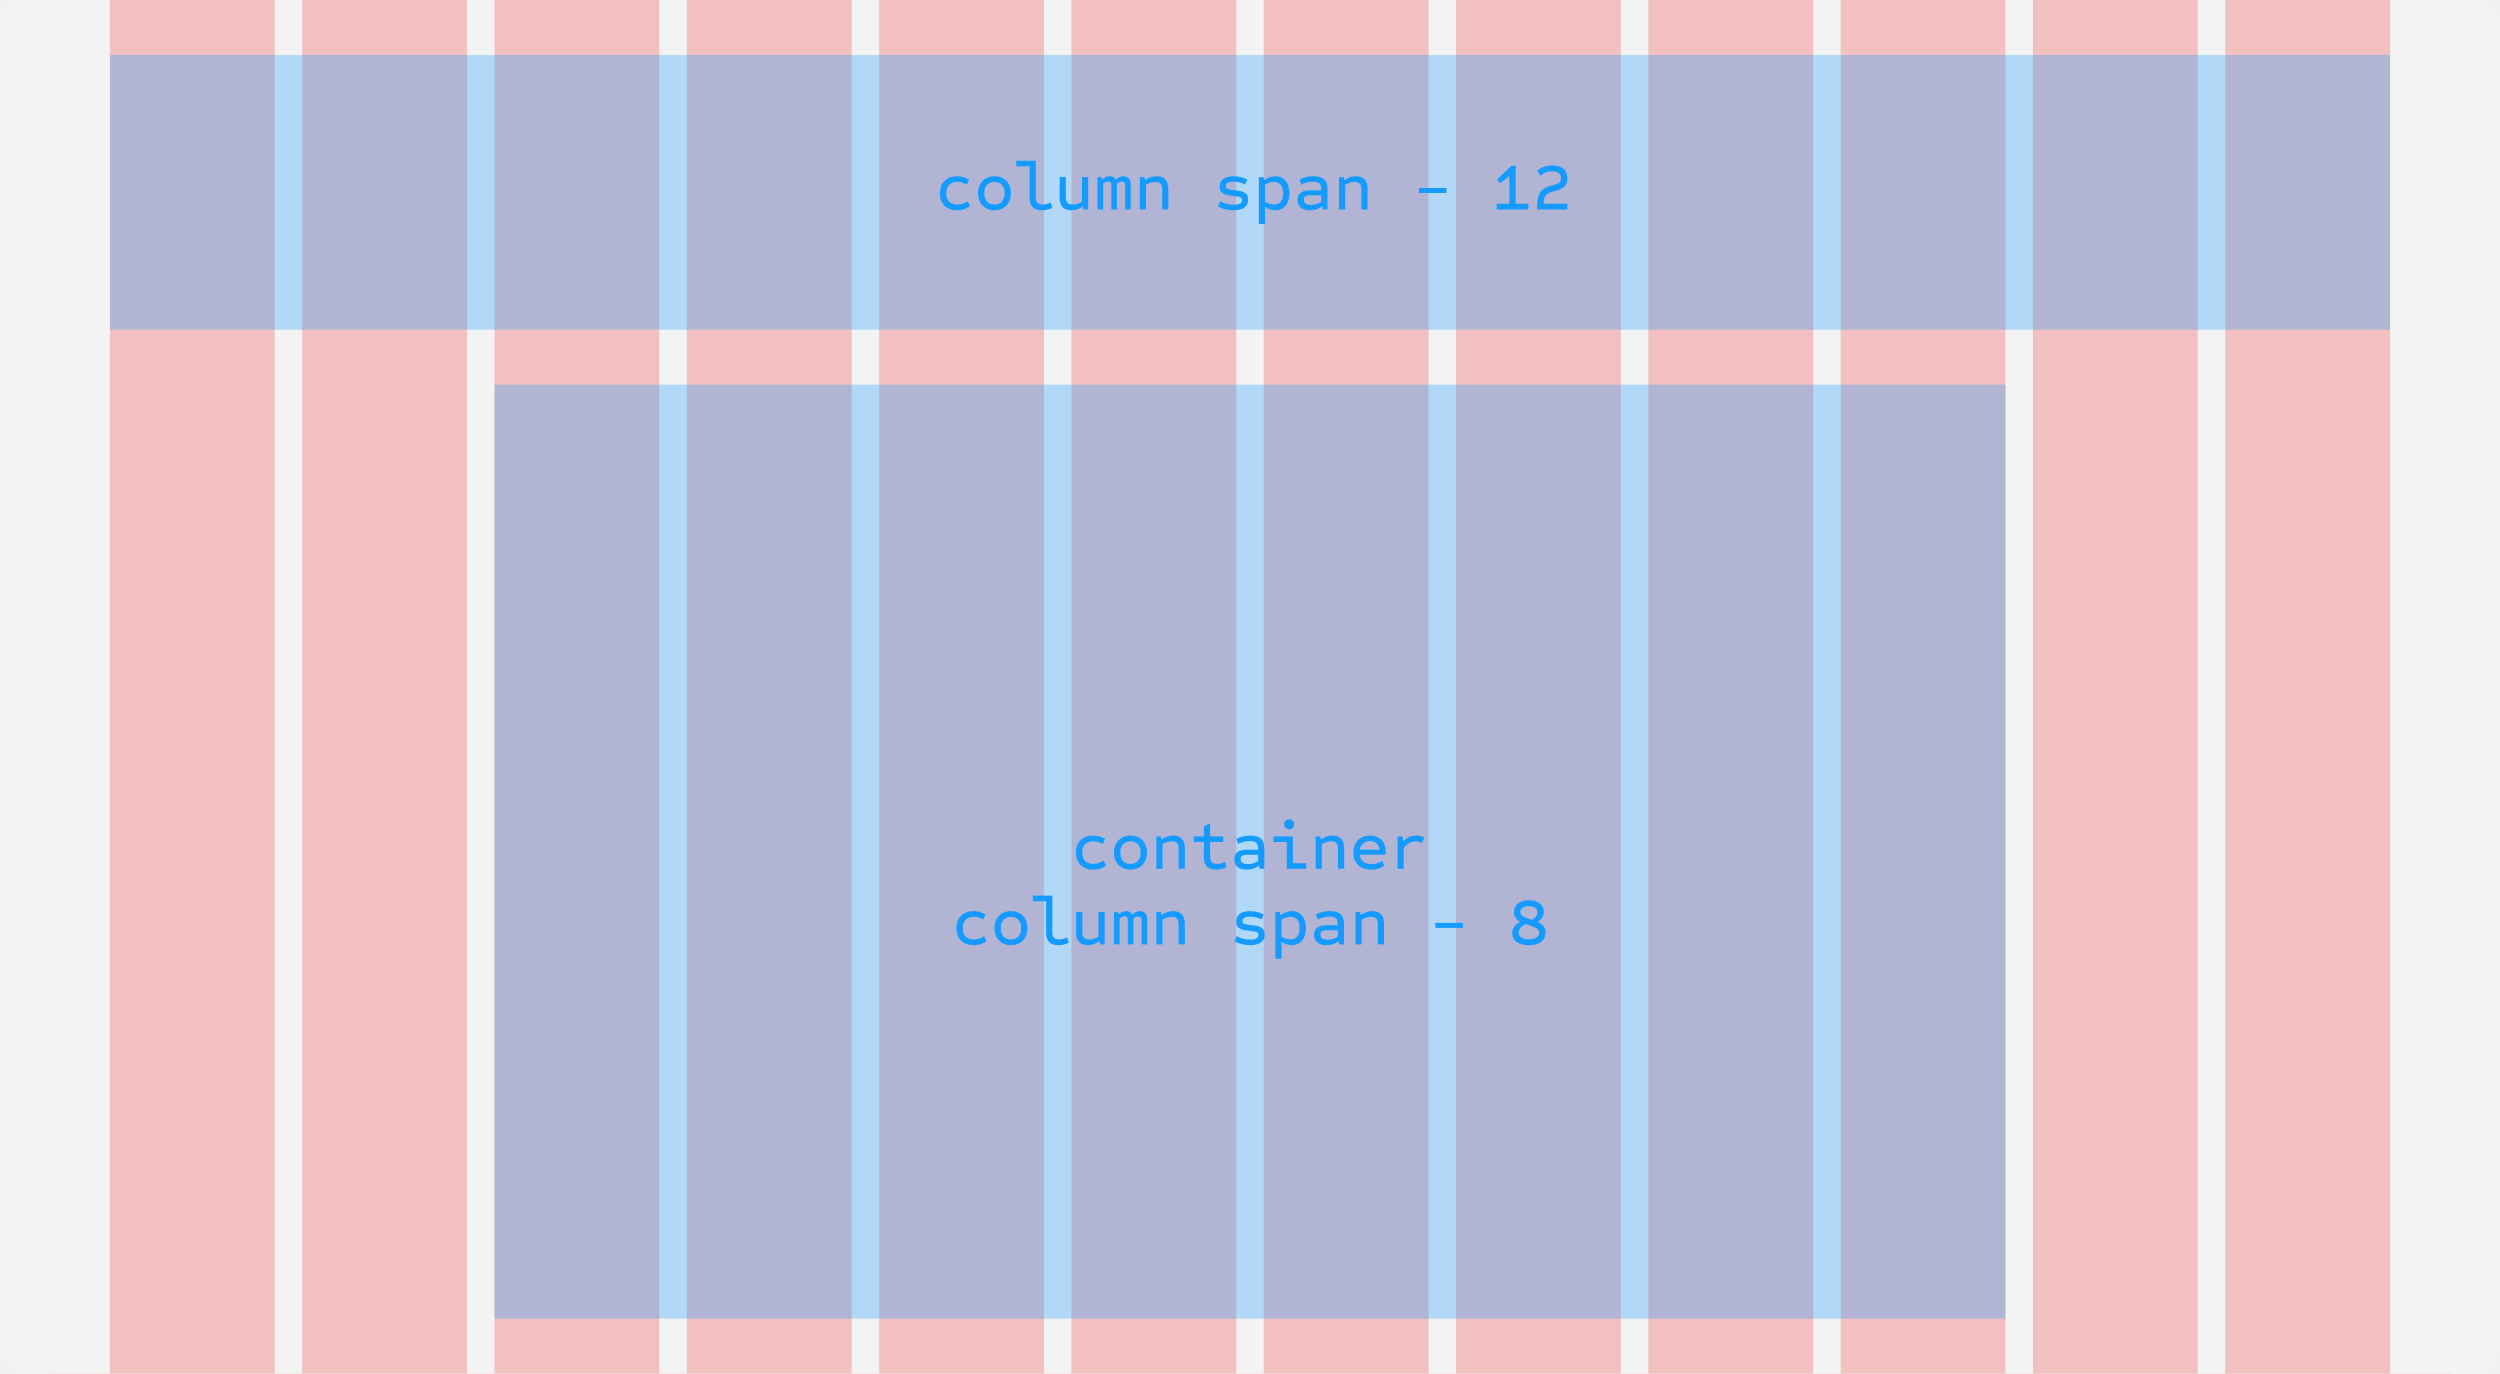
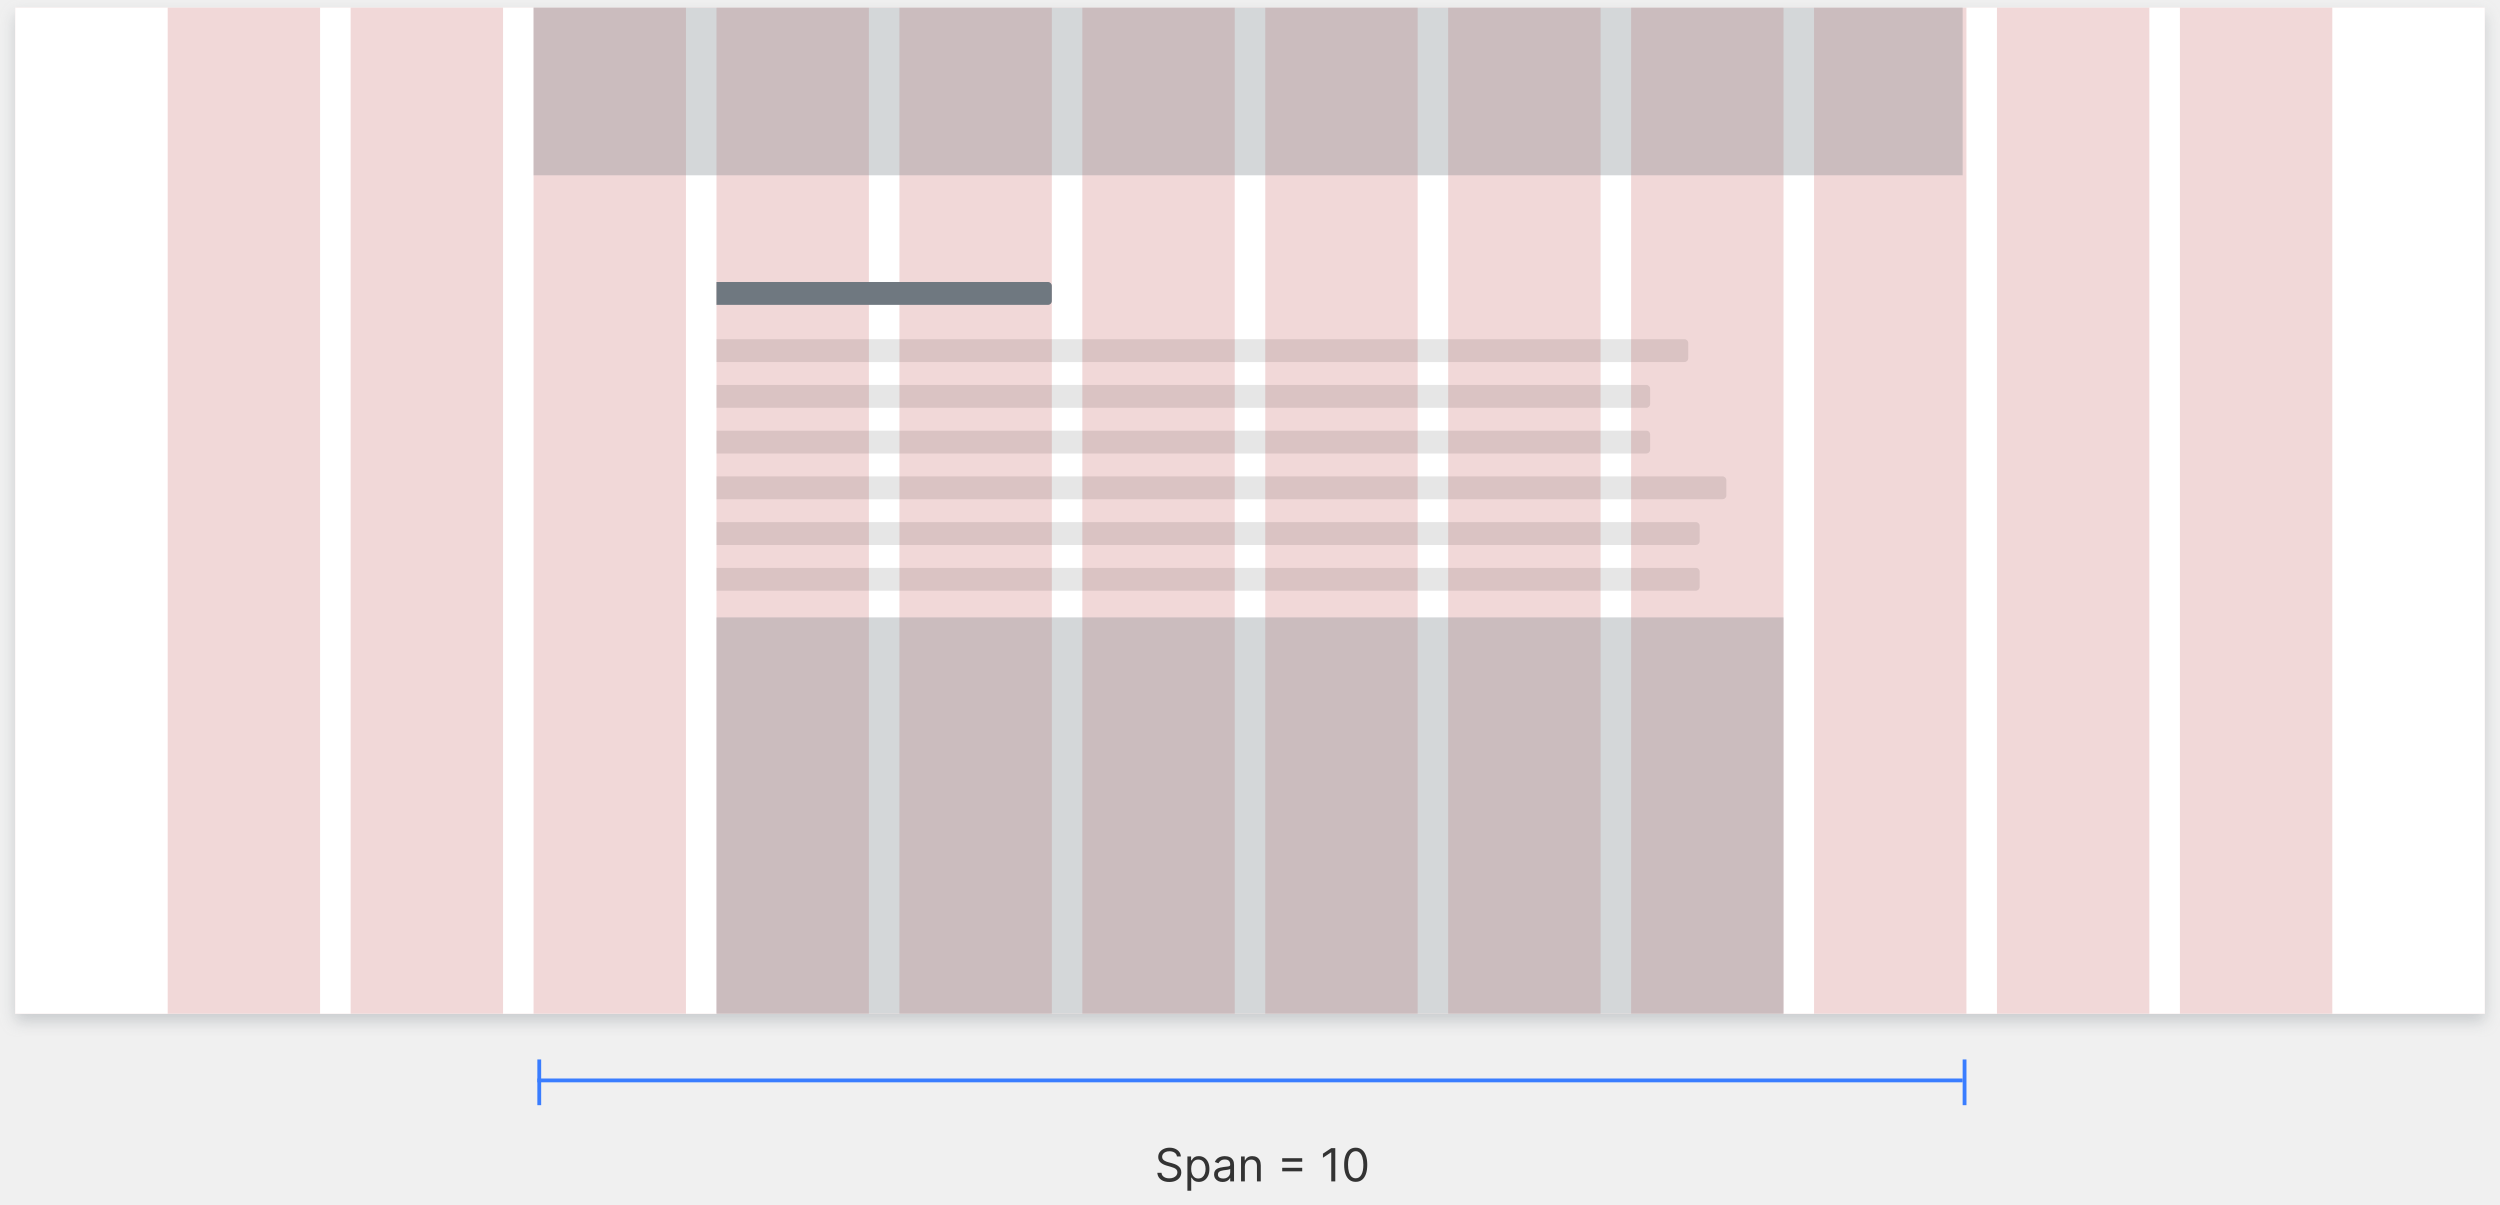
- <svg xmlns="http://www.w3.org/2000/svg" width="364" height="200" viewBox="0 0 364 200" fill="none">
-   <path d="M0 8C0 3.582 3.582 0 8 0H356C360.418 0 364 3.582 364 8V192C364 196.418 360.418 200 356 200H8C3.582 200 0 196.418 0 192V8Z" fill="#FF0000" fill-opacity="0.2" />
-   <path d="M0 4C0 1.791 1.791 0 4 0H16V200H4C1.791 200 0 198.209 0 196V4Z" fill="#F2F2F2" />
-   <rect opacity="0.1" width="16" height="200" fill="white" />
-   <rect width="4" height="200" transform="translate(40)" fill="#F2F2F2" />
-   <rect opacity="0.1" x="40" width="4" height="200" fill="white" />
-   <rect width="4" height="200" transform="translate(68)" fill="#F2F2F2" />
-   <rect opacity="0.1" x="68" width="4" height="200" fill="white" />
-   <rect width="4" height="200" transform="translate(96)" fill="#F2F2F2" />
-   <rect opacity="0.1" x="96" width="4" height="200" fill="white" />
-   <rect width="4" height="200" transform="translate(124)" fill="#F2F2F2" />
-   <rect opacity="0.1" x="124" width="4" height="200" fill="white" />
-   <rect width="4" height="200" transform="translate(152)" fill="#F2F2F2" />
-   <rect opacity="0.1" x="152" width="4" height="200" fill="white" />
-   <rect width="4" height="200" transform="translate(180)" fill="#F2F2F2" />
-   <rect opacity="0.1" x="180" width="4" height="200" fill="white" />
-   <rect width="4" height="200" transform="translate(208)" fill="#F2F2F2" />
-   <rect opacity="0.1" x="208" width="4" height="200" fill="white" />
-   <rect width="4" height="200" transform="translate(236)" fill="#F2F2F2" />
-   <rect opacity="0.1" x="236" width="4" height="200" fill="white" />
-   <rect width="4" height="200" transform="translate(264)" fill="#F2F2F2" />
-   <rect opacity="0.1" x="264" width="4" height="200" fill="white" />
-   <rect width="4" height="200" transform="translate(292)" fill="#F2F2F2" />
-   <rect opacity="0.1" x="292" width="4" height="200" fill="white" />
-   <rect width="4" height="200" transform="translate(320)" fill="#F2F2F2" />
-   <rect opacity="0.1" x="320" width="4" height="200" fill="white" />
-   <path d="M348 0H360C362.209 0 364 1.791 364 4V196C364 198.209 362.209 200 360 200H348V0Z" fill="#F2F2F2" />
-   <rect opacity="0.1" x="348" width="16" height="200" fill="white" />
-   <rect opacity="0.3" x="16" y="8" width="332" height="40" fill="#159BFF" />
-   <path d="M139.384 30.62C138.604 30.62 137.987 30.4 137.534 29.96C137.08 29.513 136.854 28.907 136.854 28.14C136.854 27.373 137.08 26.77 137.534 26.33C137.987 25.883 138.604 25.66 139.384 25.66C140.004 25.66 140.574 25.823 141.094 26.15L140.764 26.89C140.53 26.75 140.304 26.65 140.084 26.59C139.864 26.523 139.634 26.49 139.394 26.49C138.874 26.49 138.474 26.633 138.194 26.92C137.914 27.2 137.774 27.607 137.774 28.14C137.774 28.673 137.914 29.08 138.194 29.36C138.474 29.64 138.874 29.78 139.394 29.78C139.887 29.78 140.387 29.623 140.894 29.31L141.244 30.03C140.69 30.423 140.07 30.62 139.384 30.62ZM144.795 30.62C144.315 30.62 143.895 30.517 143.535 30.31C143.175 30.103 142.895 29.813 142.695 29.44C142.495 29.067 142.395 28.633 142.395 28.14C142.395 27.647 142.495 27.213 142.695 26.84C142.895 26.467 143.175 26.177 143.535 25.97C143.895 25.763 144.315 25.66 144.795 25.66C145.275 25.66 145.695 25.763 146.055 25.97C146.415 26.177 146.695 26.467 146.895 26.84C147.095 27.213 147.195 27.647 147.195 28.14C147.195 28.633 147.095 29.067 146.895 29.44C146.695 29.813 146.415 30.103 146.055 30.31C145.695 30.517 145.275 30.62 144.795 30.62ZM144.795 29.78C145.255 29.78 145.615 29.637 145.875 29.35C146.141 29.057 146.275 28.653 146.275 28.14C146.275 27.627 146.141 27.223 145.875 26.93C145.615 26.637 145.255 26.49 144.795 26.49C144.335 26.49 143.971 26.637 143.705 26.93C143.445 27.223 143.315 27.627 143.315 28.14C143.315 28.653 143.445 29.057 143.705 29.35C143.971 29.637 144.335 29.78 144.795 29.78ZM151.695 30.62C150.509 30.62 149.915 30.023 149.915 28.83V24.22H147.975V23.4H150.815V28.69C150.815 29.077 150.892 29.357 151.045 29.53C151.199 29.697 151.452 29.78 151.805 29.78C152.219 29.78 152.609 29.677 152.975 29.47L153.215 30.25C152.762 30.497 152.255 30.62 151.695 30.62ZM155.986 30.62C155.433 30.62 155.009 30.47 154.716 30.17C154.429 29.863 154.286 29.417 154.286 28.83V25.78H155.186V28.69C155.186 29.077 155.263 29.357 155.416 29.53C155.576 29.697 155.833 29.78 156.186 29.78C156.659 29.78 157.109 29.64 157.536 29.36V25.78H158.436V30.5H157.766L157.676 30.04C157.163 30.427 156.599 30.62 155.986 30.62ZM159.797 30.5V25.78H160.367L160.447 26.15C160.794 25.823 161.17 25.66 161.577 25.66C161.997 25.66 162.294 25.823 162.467 26.15C162.807 25.823 163.177 25.66 163.577 25.66C163.904 25.66 164.16 25.763 164.347 25.97C164.534 26.17 164.627 26.45 164.627 26.81V30.5H163.807V26.91C163.807 26.59 163.657 26.43 163.357 26.43C163.09 26.43 162.847 26.537 162.627 26.75V30.5H161.807V26.91C161.807 26.59 161.654 26.43 161.347 26.43C161.08 26.43 160.837 26.537 160.617 26.75V30.5H159.797ZM165.958 30.5V25.78H166.628L166.718 26.24C167.231 25.853 167.794 25.66 168.408 25.66C168.961 25.66 169.381 25.813 169.668 26.12C169.961 26.42 170.108 26.863 170.108 27.45V30.5H169.208V27.59C169.208 27.197 169.128 26.917 168.968 26.75C168.814 26.577 168.561 26.49 168.208 26.49C167.734 26.49 167.284 26.633 166.858 26.92V30.5H165.958ZM179.579 30.62C178.726 30.62 177.979 30.427 177.339 30.04L177.689 29.3C178.249 29.64 178.889 29.81 179.609 29.81C180.423 29.81 180.829 29.59 180.829 29.15C180.829 28.977 180.779 28.853 180.679 28.78C180.579 28.7 180.399 28.643 180.139 28.61L179.019 28.46C178.519 28.393 178.153 28.26 177.919 28.06C177.693 27.853 177.579 27.553 177.579 27.16C177.579 26.68 177.753 26.31 178.099 26.05C178.453 25.79 178.953 25.66 179.599 25.66C180.319 25.66 180.989 25.82 181.609 26.14L181.299 26.88C180.786 26.6 180.213 26.46 179.579 26.46C178.853 26.46 178.489 26.67 178.489 27.09C178.489 27.257 178.539 27.38 178.639 27.46C178.739 27.533 178.919 27.587 179.179 27.62L180.299 27.76C180.799 27.827 181.163 27.963 181.389 28.17C181.623 28.377 181.739 28.68 181.739 29.08C181.739 29.573 181.553 29.953 181.179 30.22C180.806 30.487 180.273 30.62 179.579 30.62ZM183.29 32.6V25.78H183.96L184.05 26.24C184.577 25.853 185.123 25.66 185.69 25.66C186.317 25.66 186.817 25.883 187.19 26.33C187.563 26.777 187.75 27.38 187.75 28.14C187.75 28.9 187.563 29.503 187.19 29.95C186.817 30.397 186.317 30.62 185.69 30.62C185.17 30.62 184.67 30.457 184.19 30.13V32.6H183.29ZM185.5 29.78C185.927 29.78 186.253 29.637 186.48 29.35C186.713 29.063 186.83 28.66 186.83 28.14C186.83 27.613 186.713 27.207 186.48 26.92C186.253 26.633 185.927 26.49 185.5 26.49C185.047 26.49 184.61 26.633 184.19 26.92V29.36C184.61 29.64 185.047 29.78 185.5 29.78ZM190.731 30.62C190.157 30.62 189.711 30.487 189.391 30.22C189.077 29.953 188.921 29.583 188.921 29.11C188.921 28.657 189.071 28.31 189.371 28.07C189.671 27.83 190.114 27.71 190.701 27.71H192.381V27.56C192.381 27.167 192.287 26.887 192.101 26.72C191.914 26.547 191.597 26.46 191.151 26.46C190.544 26.46 189.987 26.6 189.481 26.88L189.201 26.13C189.794 25.817 190.467 25.66 191.221 25.66C191.934 25.66 192.454 25.807 192.781 26.1C193.114 26.387 193.281 26.84 193.281 27.46V30.5H192.611L192.511 30.04C191.991 30.427 191.397 30.62 190.731 30.62ZM190.891 29.81C191.451 29.81 191.947 29.663 192.381 29.37V28.45H190.731C190.137 28.45 189.841 28.663 189.841 29.09C189.841 29.57 190.191 29.81 190.891 29.81ZM194.962 30.5V25.78H195.632L195.722 26.24C196.235 25.853 196.798 25.66 197.412 25.66C197.965 25.66 198.385 25.813 198.672 26.12C198.965 26.42 199.112 26.863 199.112 27.45V30.5H198.212V27.59C198.212 27.197 198.132 26.917 197.972 26.75C197.818 26.577 197.565 26.49 197.212 26.49C196.738 26.49 196.288 26.633 195.862 26.92V30.5H194.962ZM206.603 28.1V27.37H210.603V28.1H206.603ZM217.915 30.5V29.66H219.765V25.64L218.405 26.69L217.985 26.12L220.055 24.14H220.685V29.66H222.535V30.5H217.915ZM223.815 30.5V29.79C223.815 29.017 223.959 28.42 224.245 28C224.532 27.573 225.005 27.267 225.665 27.08L226.455 26.85C226.722 26.777 226.925 26.673 227.065 26.54C227.205 26.407 227.275 26.207 227.275 25.94C227.275 25.607 227.165 25.357 226.945 25.19C226.725 25.023 226.409 24.94 225.995 24.94C225.355 24.94 224.789 25.16 224.295 25.6L223.815 24.87C224.142 24.597 224.479 24.397 224.825 24.27C225.172 24.143 225.559 24.08 225.985 24.08C226.692 24.08 227.239 24.243 227.625 24.57C228.012 24.897 228.205 25.363 228.205 25.97C228.205 26.43 228.085 26.8 227.845 27.08C227.605 27.36 227.225 27.573 226.705 27.72L225.915 27.95C225.635 28.03 225.412 28.133 225.245 28.26C225.079 28.387 224.955 28.563 224.875 28.79C224.802 29.01 224.759 29.3 224.745 29.66H228.205V30.5H223.815Z" fill="#159BFF" />
-   <rect opacity="0.3" x="72" y="56" width="220" height="136" fill="#159BFF" />
-   <path d="M159.186 126.62C158.406 126.62 157.79 126.4 157.336 125.96C156.883 125.513 156.656 124.907 156.656 124.14C156.656 123.373 156.883 122.77 157.336 122.33C157.79 121.883 158.406 121.66 159.186 121.66C159.806 121.66 160.376 121.823 160.896 122.15L160.566 122.89C160.333 122.75 160.106 122.65 159.886 122.59C159.666 122.523 159.436 122.49 159.196 122.49C158.676 122.49 158.276 122.633 157.996 122.92C157.716 123.2 157.576 123.607 157.576 124.14C157.576 124.673 157.716 125.08 157.996 125.36C158.276 125.64 158.676 125.78 159.196 125.78C159.69 125.78 160.19 125.623 160.696 125.31L161.046 126.03C160.493 126.423 159.873 126.62 159.186 126.62ZM164.597 126.62C164.117 126.62 163.697 126.517 163.337 126.31C162.977 126.103 162.697 125.813 162.497 125.44C162.297 125.067 162.197 124.633 162.197 124.14C162.197 123.647 162.297 123.213 162.497 122.84C162.697 122.467 162.977 122.177 163.337 121.97C163.697 121.763 164.117 121.66 164.597 121.66C165.077 121.66 165.497 121.763 165.857 121.97C166.217 122.177 166.497 122.467 166.697 122.84C166.897 123.213 166.997 123.647 166.997 124.14C166.997 124.633 166.897 125.067 166.697 125.44C166.497 125.813 166.217 126.103 165.857 126.31C165.497 126.517 165.077 126.62 164.597 126.62ZM164.597 125.78C165.057 125.78 165.417 125.637 165.677 125.35C165.944 125.057 166.077 124.653 166.077 124.14C166.077 123.627 165.944 123.223 165.677 122.93C165.417 122.637 165.057 122.49 164.597 122.49C164.137 122.49 163.774 122.637 163.507 122.93C163.247 123.223 163.117 123.627 163.117 124.14C163.117 124.653 163.247 125.057 163.507 125.35C163.774 125.637 164.137 125.78 164.597 125.78ZM168.358 126.5V121.78H169.028L169.118 122.24C169.631 121.853 170.195 121.66 170.808 121.66C171.361 121.66 171.781 121.813 172.068 122.12C172.361 122.42 172.508 122.863 172.508 123.45V126.5H171.608V123.59C171.608 123.197 171.528 122.917 171.368 122.75C171.215 122.577 170.961 122.49 170.608 122.49C170.135 122.49 169.685 122.633 169.258 122.92V126.5H168.358ZM177.069 126.62C175.882 126.62 175.289 126.023 175.289 124.83V122.59H173.799V121.78H175.289V120.32L176.189 119.88V121.78H178.109V122.59H176.189V124.69C176.189 125.077 176.265 125.357 176.419 125.53C176.579 125.697 176.835 125.78 177.189 125.78C177.595 125.78 177.982 125.677 178.349 125.47L178.589 126.25C178.135 126.497 177.629 126.62 177.069 126.62ZM181.53 126.62C180.956 126.62 180.51 126.487 180.19 126.22C179.876 125.953 179.72 125.583 179.72 125.11C179.72 124.657 179.87 124.31 180.17 124.07C180.47 123.83 180.913 123.71 181.5 123.71H183.18V123.56C183.18 123.167 183.086 122.887 182.9 122.72C182.713 122.547 182.396 122.46 181.95 122.46C181.343 122.46 180.786 122.6 180.28 122.88L180 122.13C180.593 121.817 181.266 121.66 182.02 121.66C182.733 121.66 183.253 121.807 183.58 122.1C183.913 122.387 184.08 122.84 184.08 123.46V126.5H183.41L183.31 126.04C182.79 126.427 182.196 126.62 181.53 126.62ZM181.69 125.81C182.25 125.81 182.746 125.663 183.18 125.37V124.45H181.53C180.936 124.45 180.64 124.663 180.64 125.09C180.64 125.57 180.99 125.81 181.69 125.81ZM187.35 126.5V122.59H185.41V121.78H188.25V125.68H190.19V126.5H187.35ZM187.7 120.75C187.494 120.75 187.32 120.68 187.18 120.54C187.04 120.393 186.97 120.217 186.97 120.01C186.97 119.81 187.04 119.64 187.18 119.5C187.32 119.353 187.494 119.28 187.7 119.28C187.907 119.28 188.08 119.353 188.22 119.5C188.36 119.64 188.43 119.81 188.43 120.01C188.43 120.217 188.36 120.393 188.22 120.54C188.08 120.68 187.907 120.75 187.7 120.75ZM191.561 126.5V121.78H192.231L192.321 122.24C192.835 121.853 193.398 121.66 194.011 121.66C194.565 121.66 194.985 121.813 195.271 122.12C195.565 122.42 195.711 122.863 195.711 123.45V126.5H194.811V123.59C194.811 123.197 194.731 122.917 194.571 122.75C194.418 122.577 194.165 122.49 193.811 122.49C193.338 122.49 192.888 122.633 192.461 122.92V126.5H191.561ZM199.672 126.62C198.859 126.62 198.219 126.4 197.752 125.96C197.285 125.513 197.052 124.907 197.052 124.14C197.052 123.64 197.152 123.203 197.352 122.83C197.552 122.457 197.832 122.17 198.192 121.97C198.559 121.763 198.985 121.66 199.472 121.66C199.939 121.66 200.342 121.757 200.682 121.95C201.029 122.137 201.295 122.407 201.482 122.76C201.669 123.107 201.762 123.517 201.762 123.99C201.762 124.063 201.759 124.14 201.752 124.22C201.752 124.293 201.745 124.37 201.732 124.45H197.972C198.025 124.897 198.199 125.237 198.492 125.47C198.785 125.697 199.185 125.81 199.692 125.81C200.225 125.81 200.739 125.653 201.232 125.34L201.592 126.04C201.005 126.427 200.365 126.62 199.672 126.62ZM197.992 123.71H200.872C200.819 123.31 200.669 123.003 200.422 122.79C200.182 122.57 199.862 122.46 199.462 122.46C199.062 122.46 198.732 122.57 198.472 122.79C198.219 123.01 198.059 123.317 197.992 123.71ZM203.483 126.5V121.78H204.193L204.303 122.53C204.823 121.95 205.463 121.66 206.223 121.66C206.683 121.66 207.063 121.767 207.363 121.98L207.023 122.77C206.756 122.59 206.463 122.5 206.143 122.5C205.463 122.5 204.876 122.827 204.383 123.48V126.5H203.483ZM141.784 137.62C141.004 137.62 140.387 137.4 139.934 136.96C139.481 136.513 139.254 135.907 139.254 135.14C139.254 134.373 139.481 133.77 139.934 133.33C140.387 132.883 141.004 132.66 141.784 132.66C142.404 132.66 142.974 132.823 143.494 133.15L143.164 133.89C142.931 133.75 142.704 133.65 142.484 133.59C142.264 133.523 142.034 133.49 141.794 133.49C141.274 133.49 140.874 133.633 140.594 133.92C140.314 134.2 140.174 134.607 140.174 135.14C140.174 135.673 140.314 136.08 140.594 136.36C140.874 136.64 141.274 136.78 141.794 136.78C142.287 136.78 142.787 136.623 143.294 136.31L143.644 137.03C143.091 137.423 142.471 137.62 141.784 137.62ZM147.195 137.62C146.715 137.62 146.295 137.517 145.935 137.31C145.575 137.103 145.295 136.813 145.095 136.44C144.895 136.067 144.795 135.633 144.795 135.14C144.795 134.647 144.895 134.213 145.095 133.84C145.295 133.467 145.575 133.177 145.935 132.97C146.295 132.763 146.715 132.66 147.195 132.66C147.675 132.66 148.095 132.763 148.455 132.97C148.815 133.177 149.095 133.467 149.295 133.84C149.495 134.213 149.595 134.647 149.595 135.14C149.595 135.633 149.495 136.067 149.295 136.44C149.095 136.813 148.815 137.103 148.455 137.31C148.095 137.517 147.675 137.62 147.195 137.62ZM147.195 136.78C147.655 136.78 148.015 136.637 148.275 136.35C148.542 136.057 148.675 135.653 148.675 135.14C148.675 134.627 148.542 134.223 148.275 133.93C148.015 133.637 147.655 133.49 147.195 133.49C146.735 133.49 146.372 133.637 146.105 133.93C145.845 134.223 145.715 134.627 145.715 135.14C145.715 135.653 145.845 136.057 146.105 136.35C146.372 136.637 146.735 136.78 147.195 136.78ZM154.096 137.62C152.909 137.62 152.316 137.023 152.316 135.83V131.22H150.376V130.4H153.216V135.69C153.216 136.077 153.292 136.357 153.446 136.53C153.599 136.697 153.852 136.78 154.206 136.78C154.619 136.78 155.009 136.677 155.376 136.47L155.616 137.25C155.162 137.497 154.656 137.62 154.096 137.62ZM158.386 137.62C157.833 137.62 157.41 137.47 157.116 137.17C156.83 136.863 156.686 136.417 156.686 135.83V132.78H157.586V135.69C157.586 136.077 157.663 136.357 157.816 136.53C157.976 136.697 158.233 136.78 158.586 136.78C159.06 136.78 159.51 136.64 159.936 136.36V132.78H160.836V137.5H160.166L160.076 137.04C159.563 137.427 159 137.62 158.386 137.62ZM162.197 137.5V132.78H162.767L162.847 133.15C163.194 132.823 163.571 132.66 163.977 132.66C164.397 132.66 164.694 132.823 164.867 133.15C165.207 132.823 165.577 132.66 165.977 132.66C166.304 132.66 166.561 132.763 166.747 132.97C166.934 133.17 167.027 133.45 167.027 133.81V137.5H166.207V133.91C166.207 133.59 166.057 133.43 165.757 133.43C165.491 133.43 165.247 133.537 165.027 133.75V137.5H164.207V133.91C164.207 133.59 164.054 133.43 163.747 133.43C163.481 133.43 163.237 133.537 163.017 133.75V137.5H162.197ZM168.358 137.5V132.78H169.028L169.118 133.24C169.631 132.853 170.195 132.66 170.808 132.66C171.361 132.66 171.781 132.813 172.068 133.12C172.361 133.42 172.508 133.863 172.508 134.45V137.5H171.608V134.59C171.608 134.197 171.528 133.917 171.368 133.75C171.215 133.577 170.961 133.49 170.608 133.49C170.135 133.49 169.685 133.633 169.258 133.92V137.5H168.358ZM181.98 137.62C181.126 137.62 180.38 137.427 179.74 137.04L180.09 136.3C180.65 136.64 181.29 136.81 182.01 136.81C182.823 136.81 183.23 136.59 183.23 136.15C183.23 135.977 183.18 135.853 183.08 135.78C182.98 135.7 182.8 135.643 182.54 135.61L181.42 135.46C180.92 135.393 180.553 135.26 180.32 135.06C180.093 134.853 179.98 134.553 179.98 134.16C179.98 133.68 180.153 133.31 180.5 133.05C180.853 132.79 181.353 132.66 182 132.66C182.72 132.66 183.39 132.82 184.01 133.14L183.7 133.88C183.186 133.6 182.613 133.46 181.98 133.46C181.253 133.46 180.89 133.67 180.89 134.09C180.89 134.257 180.94 134.38 181.04 134.46C181.14 134.533 181.32 134.587 181.58 134.62L182.7 134.76C183.2 134.827 183.563 134.963 183.79 135.17C184.023 135.377 184.14 135.68 184.14 136.08C184.14 136.573 183.953 136.953 183.58 137.22C183.206 137.487 182.673 137.62 181.98 137.62ZM185.69 139.6V132.78H186.36L186.45 133.24C186.977 132.853 187.524 132.66 188.09 132.66C188.717 132.66 189.217 132.883 189.59 133.33C189.964 133.777 190.15 134.38 190.15 135.14C190.15 135.9 189.964 136.503 189.59 136.95C189.217 137.397 188.717 137.62 188.09 137.62C187.57 137.62 187.07 137.457 186.59 137.13V139.6H185.69ZM187.9 136.78C188.327 136.78 188.654 136.637 188.88 136.35C189.114 136.063 189.23 135.66 189.23 135.14C189.23 134.613 189.114 134.207 188.88 133.92C188.654 133.633 188.327 133.49 187.9 133.49C187.447 133.49 187.01 133.633 186.59 133.92V136.36C187.01 136.64 187.447 136.78 187.9 136.78ZM193.131 137.62C192.558 137.62 192.111 137.487 191.791 137.22C191.478 136.953 191.321 136.583 191.321 136.11C191.321 135.657 191.471 135.31 191.771 135.07C192.071 134.83 192.515 134.71 193.101 134.71H194.781V134.56C194.781 134.167 194.688 133.887 194.501 133.72C194.315 133.547 193.998 133.46 193.551 133.46C192.945 133.46 192.388 133.6 191.881 133.88L191.601 133.13C192.195 132.817 192.868 132.66 193.621 132.66C194.335 132.66 194.855 132.807 195.181 133.1C195.515 133.387 195.681 133.84 195.681 134.46V137.5H195.011L194.911 137.04C194.391 137.427 193.798 137.62 193.131 137.62ZM193.291 136.81C193.851 136.81 194.348 136.663 194.781 136.37V135.45H193.131C192.538 135.45 192.241 135.663 192.241 136.09C192.241 136.57 192.591 136.81 193.291 136.81ZM197.362 137.5V132.78H198.032L198.122 133.24C198.635 132.853 199.199 132.66 199.812 132.66C200.365 132.66 200.785 132.813 201.072 133.12C201.365 133.42 201.512 133.863 201.512 134.45V137.5H200.612V134.59C200.612 134.197 200.532 133.917 200.372 133.75C200.219 133.577 199.965 133.49 199.612 133.49C199.139 133.49 198.689 133.633 198.262 133.92V137.5H197.362ZM209.004 135.1V134.37H213.004V135.1H209.004ZM222.605 137.62C221.845 137.62 221.252 137.463 220.825 137.15C220.398 136.837 220.185 136.397 220.185 135.83C220.185 135.503 220.272 135.213 220.445 134.96C220.618 134.7 220.908 134.453 221.315 134.22V134.2C221.008 134.04 220.785 133.843 220.645 133.61C220.505 133.377 220.435 133.11 220.435 132.81C220.435 132.263 220.632 131.84 221.025 131.54C221.418 131.233 221.945 131.08 222.605 131.08C223.272 131.08 223.798 131.233 224.185 131.54C224.578 131.84 224.775 132.25 224.775 132.77C224.775 133.35 224.482 133.837 223.895 134.23V134.25C224.268 134.403 224.548 134.6 224.735 134.84C224.928 135.08 225.025 135.393 225.025 135.78C225.025 136.367 224.812 136.82 224.385 137.14C223.965 137.46 223.372 137.62 222.605 137.62ZM223.055 133.93C223.582 133.637 223.845 133.273 223.845 132.84C223.845 132.533 223.735 132.307 223.515 132.16C223.302 132.013 222.998 131.94 222.605 131.94C222.218 131.94 221.915 132.013 221.695 132.16C221.475 132.307 221.365 132.513 221.365 132.78C221.365 133.14 221.618 133.413 222.125 133.6L223.055 133.93ZM222.605 136.76C223.065 136.76 223.428 136.677 223.695 136.51C223.962 136.337 224.095 136.09 224.095 135.77C224.095 135.57 224.025 135.407 223.885 135.28C223.752 135.153 223.568 135.05 223.335 134.97L222.145 134.53C221.792 134.71 221.532 134.9 221.365 135.1C221.198 135.3 221.115 135.52 221.115 135.76C221.115 136.08 221.245 136.327 221.505 136.5C221.772 136.673 222.138 136.76 222.605 136.76Z" fill="#159BFF" />
+ <svg xmlns="http://www.w3.org/2000/svg" width="656" height="316" viewBox="0 0 656 316" fill="none">
+   <line x1="141.5" y1="278" x2="141.5" y2="290" stroke="#3A7DFF" />
+   <line x1="515" y1="283.5" x2="141" y2="283.5" stroke="#3A7DFF" />
+   <line x1="515.5" y1="278" x2="515.5" y2="290" stroke="#3A7DFF" />
+   <path d="M308.83 303.455C308.778 303.023 308.571 302.688 308.207 302.449C307.844 302.21 307.398 302.091 306.869 302.091C306.483 302.091 306.145 302.153 305.855 302.278C305.568 302.403 305.344 302.575 305.182 302.794C305.023 303.013 304.943 303.261 304.943 303.54C304.943 303.773 304.999 303.973 305.109 304.141C305.223 304.305 305.368 304.443 305.544 304.554C305.72 304.662 305.905 304.751 306.098 304.822C306.291 304.891 306.469 304.946 306.631 304.989L307.517 305.227C307.744 305.287 307.997 305.369 308.276 305.474C308.557 305.58 308.825 305.723 309.081 305.905C309.339 306.084 309.553 306.314 309.72 306.595C309.888 306.876 309.972 307.222 309.972 307.631C309.972 308.102 309.848 308.528 309.601 308.909C309.357 309.29 308.999 309.592 308.527 309.817C308.058 310.041 307.489 310.153 306.818 310.153C306.193 310.153 305.652 310.053 305.195 309.851C304.74 309.649 304.382 309.368 304.121 309.007C303.862 308.646 303.716 308.227 303.682 307.75H304.773C304.801 308.08 304.912 308.352 305.105 308.568C305.301 308.781 305.548 308.94 305.847 309.045C306.148 309.148 306.472 309.199 306.818 309.199C307.222 309.199 307.584 309.134 307.905 309.003C308.226 308.869 308.48 308.685 308.668 308.449C308.855 308.21 308.949 307.932 308.949 307.614C308.949 307.324 308.868 307.088 308.706 306.906C308.544 306.724 308.331 306.577 308.067 306.463C307.803 306.349 307.517 306.25 307.21 306.165L306.136 305.858C305.455 305.662 304.915 305.382 304.517 305.018C304.119 304.655 303.92 304.179 303.92 303.591C303.92 303.102 304.053 302.676 304.317 302.312C304.584 301.946 304.942 301.662 305.391 301.46C305.842 301.256 306.347 301.153 306.903 301.153C307.466 301.153 307.966 301.254 308.403 301.456C308.841 301.655 309.188 301.928 309.443 302.274C309.702 302.621 309.838 303.014 309.852 303.455H308.83ZM311.573 312.455V303.455H312.544V304.494H312.664C312.738 304.381 312.84 304.236 312.971 304.06C313.104 303.881 313.294 303.722 313.542 303.582C313.792 303.44 314.13 303.369 314.556 303.369C315.107 303.369 315.593 303.507 316.013 303.783C316.434 304.058 316.762 304.449 316.998 304.955C317.233 305.46 317.351 306.057 317.351 306.744C317.351 307.438 317.233 308.038 316.998 308.547C316.762 309.053 316.435 309.445 316.017 309.723C315.6 309.999 315.118 310.136 314.573 310.136C314.152 310.136 313.816 310.067 313.563 309.928C313.31 309.786 313.115 309.625 312.979 309.446C312.843 309.264 312.738 309.114 312.664 308.994H312.578V312.455H311.573ZM312.561 306.727C312.561 307.222 312.634 307.658 312.779 308.036C312.924 308.411 313.135 308.705 313.414 308.918C313.692 309.128 314.033 309.233 314.436 309.233C314.857 309.233 315.208 309.122 315.489 308.901C315.773 308.676 315.986 308.375 316.128 307.997C316.273 307.616 316.346 307.193 316.346 306.727C316.346 306.267 316.275 305.852 316.132 305.483C315.993 305.111 315.782 304.817 315.498 304.601C315.216 304.382 314.863 304.273 314.436 304.273C314.027 304.273 313.684 304.376 313.405 304.584C313.127 304.788 312.917 305.075 312.775 305.445C312.632 305.811 312.561 306.239 312.561 306.727ZM320.811 310.153C320.397 310.153 320.02 310.075 319.682 309.919C319.344 309.76 319.076 309.531 318.877 309.233C318.678 308.932 318.578 308.568 318.578 308.142C318.578 307.767 318.652 307.463 318.8 307.23C318.948 306.994 319.145 306.81 319.392 306.676C319.64 306.543 319.912 306.443 320.211 306.378C320.512 306.31 320.814 306.256 321.118 306.216C321.516 306.165 321.838 306.126 322.086 306.101C322.336 306.072 322.517 306.026 322.631 305.96C322.748 305.895 322.806 305.781 322.806 305.619V305.585C322.806 305.165 322.691 304.838 322.461 304.605C322.233 304.372 321.888 304.256 321.425 304.256C320.945 304.256 320.569 304.361 320.296 304.571C320.023 304.781 319.831 305.006 319.721 305.244L318.766 304.903C318.936 304.506 319.164 304.196 319.448 303.974C319.735 303.75 320.047 303.594 320.385 303.506C320.726 303.415 321.061 303.369 321.391 303.369C321.601 303.369 321.843 303.395 322.115 303.446C322.391 303.494 322.657 303.595 322.912 303.749C323.171 303.902 323.385 304.134 323.556 304.443C323.726 304.753 323.811 305.168 323.811 305.688V310H322.806V309.114H322.755C322.686 309.256 322.573 309.408 322.414 309.57C322.255 309.732 322.043 309.869 321.779 309.983C321.515 310.097 321.192 310.153 320.811 310.153ZM320.965 309.25C321.363 309.25 321.698 309.172 321.971 309.016C322.246 308.859 322.453 308.658 322.593 308.411C322.735 308.163 322.806 307.903 322.806 307.631V306.71C322.763 306.761 322.669 306.808 322.525 306.851C322.382 306.891 322.218 306.926 322.03 306.957C321.846 306.986 321.665 307.011 321.489 307.034C321.316 307.054 321.175 307.071 321.067 307.085C320.806 307.119 320.561 307.175 320.334 307.251C320.11 307.325 319.928 307.437 319.789 307.588C319.652 307.736 319.584 307.937 319.584 308.193C319.584 308.543 319.713 308.807 319.972 308.986C320.233 309.162 320.564 309.25 320.965 309.25ZM326.653 306.062V310H325.647V303.455H326.619V304.477H326.704C326.857 304.145 327.09 303.878 327.403 303.676C327.715 303.472 328.119 303.369 328.613 303.369C329.056 303.369 329.444 303.46 329.776 303.642C330.109 303.821 330.367 304.094 330.552 304.46C330.737 304.824 330.829 305.284 330.829 305.841V310H329.823V305.909C329.823 305.395 329.69 304.994 329.423 304.707C329.156 304.418 328.789 304.273 328.323 304.273C328.002 304.273 327.715 304.342 327.462 304.482C327.212 304.621 327.015 304.824 326.87 305.091C326.725 305.358 326.653 305.682 326.653 306.062ZM336.451 304.835V303.915H341.701V304.835H336.451ZM336.451 307.358V306.438H341.701V307.358H336.451ZM350.378 301.273V310H349.321V302.381H349.27L347.139 303.795V302.722L349.321 301.273H350.378ZM355.734 310.119C355.092 310.119 354.545 309.945 354.094 309.595C353.642 309.243 353.297 308.733 353.058 308.065C352.82 307.395 352.7 306.585 352.7 305.636C352.7 304.693 352.82 303.888 353.058 303.22C353.3 302.55 353.646 302.038 354.098 301.686C354.553 301.331 355.098 301.153 355.734 301.153C356.371 301.153 356.915 301.331 357.366 301.686C357.821 302.038 358.168 302.55 358.406 303.22C358.648 303.888 358.768 304.693 358.768 305.636C358.768 306.585 358.649 307.395 358.411 308.065C358.172 308.733 357.827 309.243 357.375 309.595C356.923 309.945 356.376 310.119 355.734 310.119ZM355.734 309.182C356.371 309.182 356.865 308.875 357.217 308.261C357.57 307.648 357.746 306.773 357.746 305.636C357.746 304.881 357.665 304.237 357.503 303.706C357.344 303.175 357.114 302.77 356.812 302.491C356.514 302.213 356.155 302.074 355.734 302.074C355.104 302.074 354.611 302.385 354.256 303.007C353.901 303.626 353.723 304.503 353.723 305.636C353.723 306.392 353.803 307.034 353.962 307.562C354.121 308.091 354.349 308.493 354.648 308.768C354.949 309.044 355.311 309.182 355.734 309.182Z" fill="#333333" />
+   <g filter="url(#filter0_d_5609_831)">
+     <rect width="648" height="264" transform="translate(4 2)" fill="#FF0000" fill-opacity="0.1" />
+     <rect width="40" height="264" transform="translate(4 2)" fill="white" />
+     <rect opacity="0.1" x="4" y="2" width="40" height="264" fill="white" />
+     <rect width="8" height="264" transform="translate(84 2)" fill="white" />
+     <rect opacity="0.1" x="84" y="2" width="8" height="264" fill="white" />
+     <rect width="8" height="264" transform="translate(132 2)" fill="white" />
+     <rect opacity="0.1" x="132" y="2" width="8" height="264" fill="white" />
+     <rect width="8" height="264" transform="translate(180 2)" fill="white" />
+     <rect opacity="0.1" x="180" y="2" width="8" height="264" fill="white" />
+     <rect width="8" height="264" transform="translate(228 2)" fill="white" />
+     <rect opacity="0.1" x="228" y="2" width="8" height="264" fill="white" />
+     <rect width="8" height="264" transform="translate(276 2)" fill="white" />
+     <rect opacity="0.1" x="276" y="2" width="8" height="264" fill="white" />
+     <rect width="8" height="264" transform="translate(324 2)" fill="white" />
+     <rect opacity="0.1" x="324" y="2" width="8" height="264" fill="white" />
+     <rect width="8" height="264" transform="translate(372 2)" fill="white" />
+     <rect opacity="0.1" x="372" y="2" width="8" height="264" fill="white" />
+     <rect width="8" height="264" transform="translate(420 2)" fill="white" />
+     <rect opacity="0.1" x="420" y="2" width="8" height="264" fill="white" />
+     <rect width="8" height="264" transform="translate(468 2)" fill="white" />
+     <rect opacity="0.1" x="468" y="2" width="8" height="264" fill="white" />
+     <rect width="8" height="264" transform="translate(516 2)" fill="white" />
+     <rect opacity="0.1" x="516" y="2" width="8" height="264" fill="white" />
+     <rect width="8" height="264" transform="translate(564 2)" fill="white" />
+     <rect opacity="0.1" x="564" y="2" width="8" height="264" fill="white" />
+     <rect width="40" height="264" transform="translate(612 2)" fill="white" />
+     <rect opacity="0.1" x="612" y="2" width="40" height="264" fill="white" />
+     <path opacity="0.3" d="M140 2H515V46H140V2Z" fill="#6F7880" />
+     <path opacity="0.3" d="M188 162H468V266H188V162Z" fill="#6F7880" />
+     <path d="M188 74H275C275.552 74 276 74.448 276 75V79C276 79.552 275.552 80 275 80H188V74Z" fill="#6F7880" />
+     <path d="M188 89H442C442.552 89 443 89.448 443 90V94C443 94.552 442.552 95 442 95H188V89Z" fill="black" fill-opacity="0.1" />
+     <path d="M188 101H432C432.552 101 433 101.448 433 102V106C433 106.552 432.552 107 432 107H188V101Z" fill="black" fill-opacity="0.1" />
+     <path d="M188 113H432C432.552 113 433 113.448 433 114V118C433 118.552 432.552 119 432 119H188V113Z" fill="black" fill-opacity="0.1" />
+     <path d="M188 125H452C452.552 125 453 125.448 453 126V130C453 130.552 452.552 131 452 131H188V125Z" fill="black" fill-opacity="0.1" />
+     <path d="M188 137H445C445.552 137 446 137.448 446 138V142C446 142.552 445.552 143 445 143H188V137Z" fill="black" fill-opacity="0.1" />
+     <path d="M188 149H445C445.552 149 446 149.448 446 150V154C446 154.552 445.552 155 445 155H188V149Z" fill="black" fill-opacity="0.1" />
+   </g>
+   <defs>
+     <filter id="filter0_d_5609_831" x="0" y="0" width="656" height="272" filterUnits="userSpaceOnUse" color-interpolation-filters="sRGB">
+       <feFlood flood-opacity="0" result="BackgroundImageFix" />
+       <feColorMatrix in="SourceAlpha" type="matrix" values="0 0 0 0 0 0 0 0 0 0 0 0 0 0 0 0 0 0 127 0" result="hardAlpha" />
+       <feOffset dy="2" />
+       <feGaussianBlur stdDeviation="2" />
+       <feComposite in2="hardAlpha" operator="out" />
+       <feColorMatrix type="matrix" values="0 0 0 0 0.435 0 0 0 0 0.471 0 0 0 0 0.502 0 0 0 0.3 0" />
+       <feBlend mode="normal" in2="BackgroundImageFix" result="effect1_dropShadow_5609_831" />
+       <feBlend mode="normal" in="SourceGraphic" in2="effect1_dropShadow_5609_831" result="shape" />
+     </filter>
+   </defs>
</svg>
